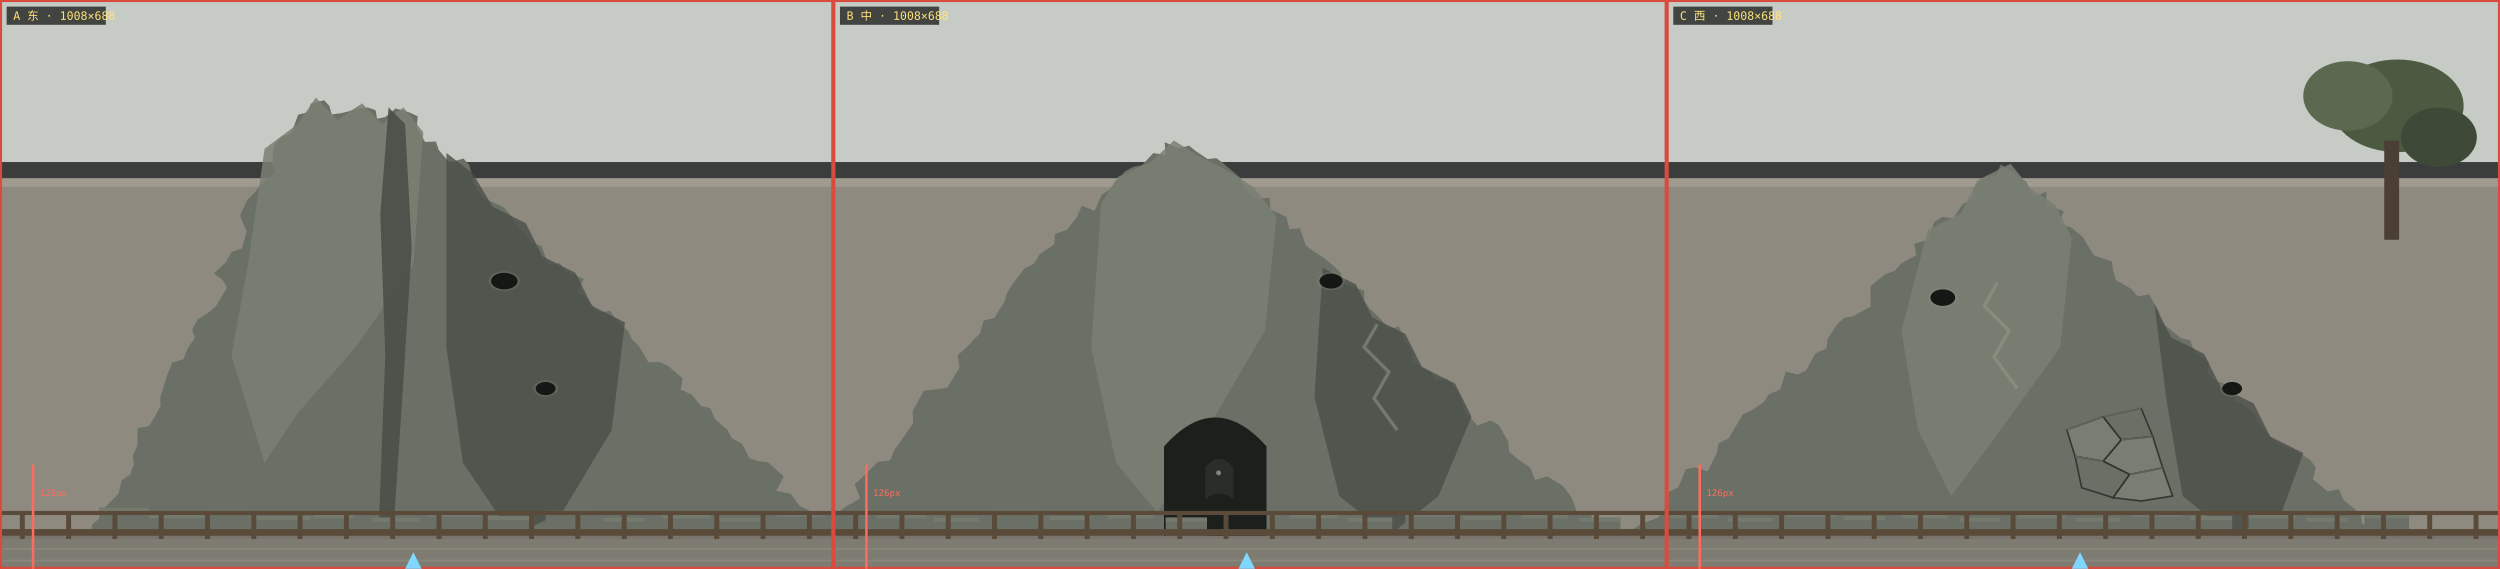
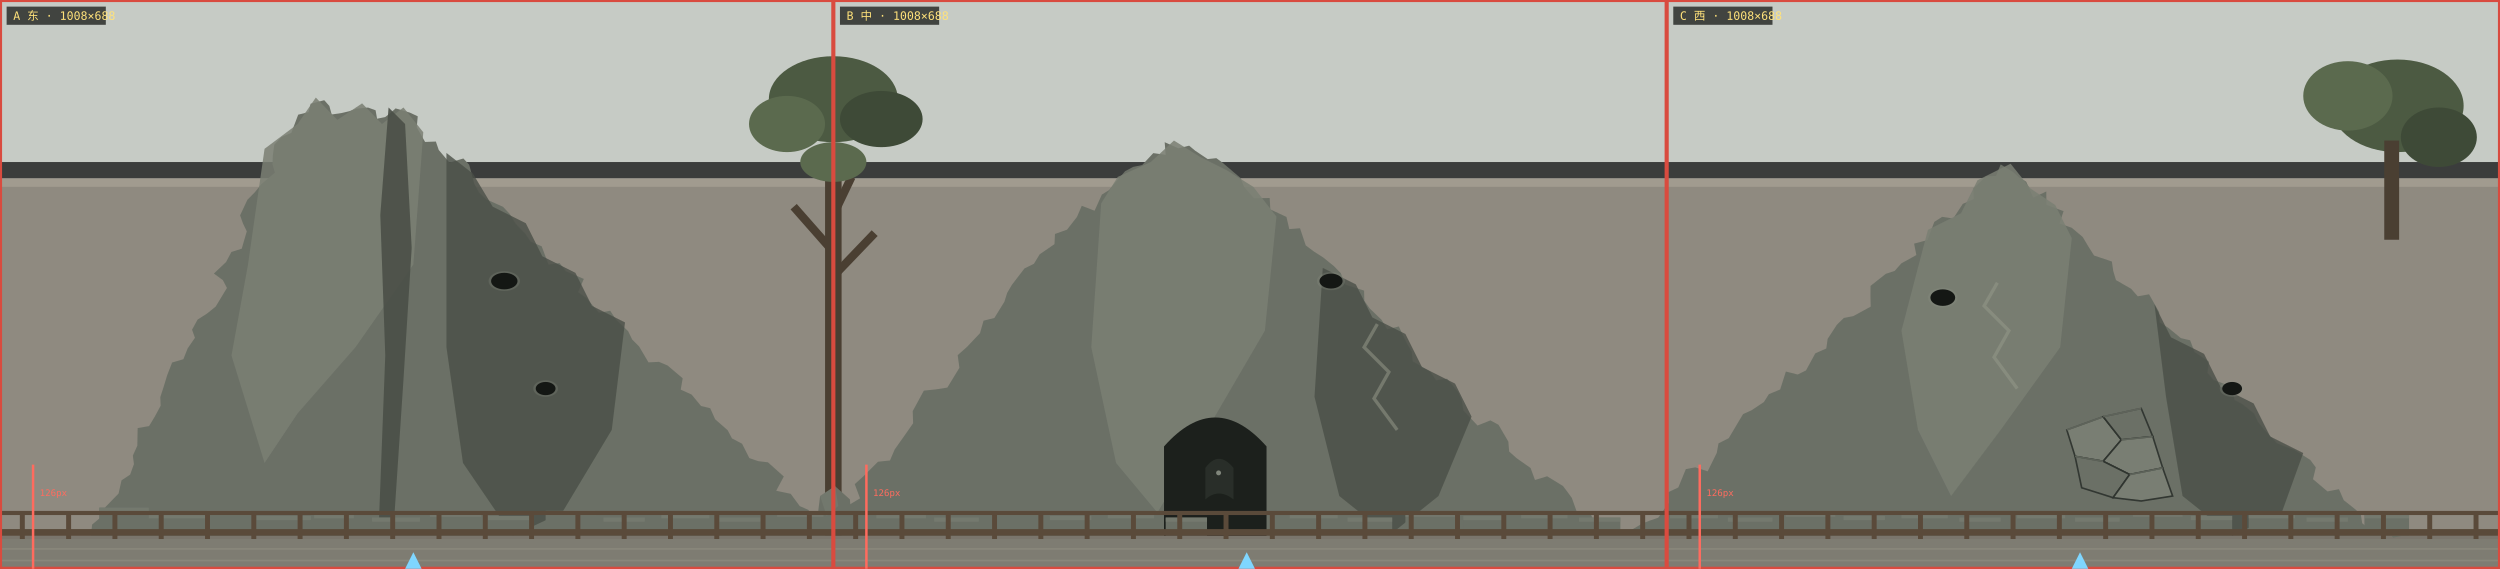
<svg xmlns="http://www.w3.org/2000/svg" width="3024" height="688" viewBox="0 0 3024 688">
  <rect width="3024" height="688" fill="#c6cbc5" />
  <rect x="0" y="196" width="3024" height="20" fill="#3b3d3c" />
  <rect x="0" y="216" width="3024" height="472" fill="#8f8a80" />
  <rect x="0" y="216" width="3024" height="10" fill="#a8a296" opacity=".7" />
  <rect x="0" y="640" width="3024" height="14" fill="#7a756c" />
  <ellipse cx="2900" cy="128" rx="80" ry="56" fill="#4c5a42" />
  <ellipse cx="2840" cy="116" rx="54" ry="42" fill="#5b6a4e" />
  <ellipse cx="2950" cy="166" rx="46" ry="36" fill="#3e4a37" />
  <rect x="2884" y="170" width="18" height="120" fill="#4a3f32" />
  <path d="M110.0,648.0 L111.4,634.5 L122.7,625.1 L127.7,613.1 L143.4,597.0 L147.0,581.0 L157.4,574.1 L162.0,561.4 L160.7,551.1 L166.1,539.1 L166.5,517.8 L180.3,515.4 L187.3,503.8 L194.3,490.8 L193.9,480.3 L197.7,468.7 L202.2,453.9 L208.2,438.5 L221.8,434.5 L227.0,421.4 L235.8,408.6 L232.3,398.8 L239.0,386.6 L250.4,379.3 L260.9,370.8 L274.5,348.3 L269.6,338.9 L258.7,330.9 L273.4,317.0 L279.9,304.8 L292.4,300.8 L298.5,279.8 L293.9,270.3 L290.4,260.5 L299.3,241.6 L308.2,232.6 L316.3,222.6 L332.5,208.8 L329.6,198.8 L330.0,188.1 L331.8,174.9 L340.5,165.7 L352.4,160.7 L360.7,138.7 L373.3,135.6 L375.8,125.5 L392.2,121.2 L398.4,128.2 L401.2,138.5 L413.3,136.7 L422.6,134.5 L431.4,131.4 L445.2,130.1 L454.3,133.4 L456.1,143.6 L465.9,141.6 L472.4,136.6 L478.5,131.1 L495.7,136.2 L505.3,140.7 L504.1,154.0 L514.2,171.7 L527.2,171.2 L530.7,181.4 L543.7,196.7 L560.5,191.7 L567.5,199.2 L573.8,222.5 L579.4,232.8 L588.1,241.1 L608.4,250.1 L616.6,258.8 L623.4,270.3 L635.5,282.8 L641.7,292.2 L655.2,297.9 L663.5,320.1 L676.9,318.2 L684.5,328.1 L706.2,337.4 L699.3,353.4 L709.5,360.7 L724.4,378.2 L738.1,375.9 L745.2,386.7 L759.8,400.6 L764.7,410.7 L773.0,419.0 L784.4,438.3 L797.1,437.7 L807.5,442.1 L825.8,457.6 L823.4,471.3 L836.5,477.2 L848.0,491.1 L859.1,493.8 L865.0,507.1 L880.2,520.4 L885.4,530.3 L897.6,536.7 L906.4,554.1 L917.1,557.8 L928.9,559.2 L948.1,576.4 L938.9,593.6 L956.4,597.3 L967.4,612.2 L977.7,616.7 L985.3,626.4 L1001.3,619.5 L1012.8,620.6 L1020.5,614.6 L1040.3,602.8 L1033.9,585.6 L1044.1,576.4 L1062.0,558.5 L1076.5,557.0 L1082.2,543.7 L1096.6,523.3 L1104.5,512.0 L1104.0,497.3 L1117.5,472.5 L1132.0,471.0 L1145.9,468.8 L1160.5,444.9 L1158.4,429.6 L1169.7,419.6 L1185.4,403.0 L1189.7,387.9 L1202.8,384.6 L1214.9,365.0 L1218.3,354.2 L1224.0,344.5 L1239.2,324.7 L1250.6,319.1 L1257.6,307.6 L1275.5,295.3 L1276.1,283.0 L1290.7,277.8 L1302.7,262.4 L1308.5,248.9 L1324.0,254.9 L1332.8,235.4 L1341.7,229.8 L1347.7,222.5 L1360.9,207.1 L1370.6,201.9 L1381.6,199.6 L1395.0,185.2 L1410.0,187.3 L1408.8,172.0 L1425.3,179.4 L1438.4,176.2 L1445.7,182.3 L1460.8,192.4 L1471.3,191.3 L1478.7,196.7 L1493.2,209.1 L1500.5,215.2 L1504.8,226.1 L1516.8,239.8 L1535.8,239.5 L1536.6,253.3 L1556.1,262.4 L1559.5,277.1 L1572.5,276.1 L1579.4,296.8 L1589.4,304.3 L1600.4,311.3 L1613.5,321.9 L1621.8,330.4 L1627.4,344.3 L1650.0,351.5 L1650.3,363.8 L1656.8,373.1 L1671.1,386.8 L1677.8,398.3 L1692.0,394.9 L1701.9,415.6 L1707.6,425.2 L1708.8,437.1 L1729.9,449.3 L1737.0,460.0 L1750.4,458.1 L1764.0,474.5 L1768.3,484.9 L1770.1,496.4 L1787.2,514.7 L1802.8,508.5 L1812.6,513.8 L1824.5,534.2 L1825.5,546.2 L1834.5,554.2 L1851.4,566.1 L1856.7,580.6 L1871.4,576.1 L1890.5,587.8 L1896.0,595.0 L1901.3,602.3 L1908.4,622.2 L1922.8,618.4 L1928.5,632.1 L1949.1,641.3 L1958.8,644.9 L1969.3,643.4 L1986.7,633.1 L1996.2,629.5 L2005.8,626.2 L2018.5,608.2 L2018.1,595.3 L2030.1,589.6 L2039.2,567.4 L2050.6,565.3 L2065.6,570.1 L2076.6,547.8 L2078.7,536.3 L2091.1,530.0 L2101.6,512.3 L2108.4,500.9 L2118.6,496.3 L2133.6,486.3 L2139.6,476.8 L2153.3,471.1 L2160.2,449.4 L2174.5,453.0 L2184.5,448.1 L2195.8,427.4 L2209.1,421.5 L2210.7,409.9 L2221.9,392.8 L2230.3,384.6 L2241.7,382.4 L2262.8,370.9 L2262.5,358.3 L2262.6,345.8 L2281.1,331.2 L2291.8,327.7 L2299.8,318.6 L2318.0,308.5 L2315.3,294.7 L2331.6,290.3 L2339.7,268.4 L2349.2,262.3 L2362.6,264.3 L2374.2,246.6 L2387.5,240.8 L2387.0,228.0 L2402.2,213.3 L2414.4,212.8 L2420.0,198.9 L2434.9,208.0 L2442.1,214.5 L2450.9,219.8 L2459.4,239.1 L2475.2,231.6 L2475.3,247.8 L2496.1,255.4 L2491.1,270.4 L2506.0,275.5 L2519.2,286.6 L2526.0,298.0 L2533.0,309.1 L2554.5,316.3 L2556.2,327.9 L2559.5,338.8 L2577.8,349.3 L2585.8,358.4 L2599.5,356.0 L2611.7,377.6 L2612.3,389.9 L2623.3,396.9 L2638.0,409.0 L2649.2,411.6 L2654.6,425.9 L2672.0,437.5 L2670.1,451.0 L2677.6,459.7 L2698.9,467.3 L2703.0,483.9 L2712.9,489.2 L2726.5,500.3 L2731.3,510.4 L2738.4,519.3 L2754.4,536.2 L2764.8,540.4 L2775.4,544.3 L2794.5,556.3 L2801.2,565.4 L2797.8,579.6 L2815.3,594.4 L2829.2,591.7 L2835.0,605.0 L2849.5,616.5 L2855.8,623.1 L2857.3,632.9 L2874.5,646.3 L2886.5,641.2 L2894.8,650.4 L2906.0,648.0 Z" fill="#6b7066" />
  <path d="M320.0,180.0 L360.0,150.0 L382.0,118.0 L408.0,145.0 L438.0,125.0 L462.0,150.0 L488.0,130.0 L512.0,160.0 L500.0,320.0 L430.0,420.0 L360.0,500.0 L320.0,560.0 L280.0,430.0 L300.0,320.0 Z" fill="#7a7f73" opacity="0.85" />
  <path d="M540.0,185.0 L572.0,210.0 L596.0,250.0 L636.0,270.0 L656.0,310.0 L696.0,330.0 L716.0,370.0 L756.0,390.0 L740.0,520.0 L680.0,620.0 L620.0,648.0 L560.0,560.0 L540.0,420.0 Z" fill="#4a4f47" opacity="0.8" />
  <path d="M1332.0,246.0 L1352.0,214.0 L1392.0,196.0 L1420.0,170.0 L1452.0,190.0 L1484.0,206.0 L1516.0,226.0 L1544.0,262.0 L1530.0,400.0 L1460.0,520.0 L1400.0,620.0 L1350.0,560.0 L1320.0,420.0 Z" fill="#7a7f73" opacity="0.85" />
  <path d="M1600.0,324.0 L1640.0,344.0 L1660.0,384.0 L1700.0,404.0 L1720.0,444.0 L1760.0,464.0 L1780.0,504.0 L1740.0,600.0 L1680.0,648.0 L1620.0,600.0 L1590.0,480.0 Z" fill="#4a4f47" opacity="0.8" />
  <path d="M2332.0,278.0 L2372.0,258.0 L2392.0,218.0 L2432.0,198.0 L2456.0,228.0 L2486.0,248.0 L2506.0,288.0 L2492.0,420.0 L2420.0,520.0 L2360.0,600.0 L2320.0,520.0 L2300.0,400.0 Z" fill="#7a7f73" opacity="0.85" />
  <path d="M2606.0,368.0 L2626.0,408.0 L2666.0,428.0 L2686.0,468.0 L2726.0,488.0 L2746.0,528.0 L2786.0,548.0 L2760.0,620.0 L2700.0,648.0 L2640.0,600.0 L2620.0,480.0 Z" fill="#4a4f47" opacity="0.8" />
  <path d="M470.0,130.0 L490.0,150.0 L498.0,300.0 L488.0,460.0 L476.0,640.0 L458.0,640.0 L466.0,430.0 L460.0,260.0 Z" fill="#4a4f47" opacity="0.9" />
  <path d="M1408 648 L1408 540 Q1470 470 1532 540 L1532 648 Z" fill="#1c201c" />
  <path d="M1458 566 Q1474 544 1492 566 L1492 604 Q1474 590 1458 604 Z" fill="#2a302a" opacity=".9" />
  <circle cx="1474" cy="572" r="3" fill="#c9cec0" opacity=".55" />
  <path d="M2500.0,520.0 L2544.0,504.0 L2566.0,532.0 L2544.0,558.0 L2510.0,552.0 Z" fill="#7a7f73" stroke="#2f342f" stroke-width="2" opacity="0.95" />
  <path d="M2500 520 L2544 504" stroke="#8a8f82" stroke-width="2" opacity=".5" />
  <path d="M2544.0,504.0 L2590.0,494.0 L2604.0,528.0 L2566.0,532.0 Z" fill="#6b7066" stroke="#2f342f" stroke-width="2" opacity="0.95" />
  <path d="M2544 504 L2590 494" stroke="#8a8f82" stroke-width="2" opacity=".5" />
  <path d="M2566.0,532.0 L2604.0,528.0 L2616.0,566.0 L2576.0,574.0 L2544.0,558.0 Z" fill="#7a7f73" stroke="#2f342f" stroke-width="2" opacity="0.95" />
  <path d="M2566 532 L2604 528" stroke="#8a8f82" stroke-width="2" opacity=".5" />
  <path d="M2510.0,552.0 L2544.0,558.0 L2576.0,574.0 L2556.0,602.0 L2518.0,590.0 Z" fill="#6b7066" stroke="#2f342f" stroke-width="2" opacity="0.95" />
  <path d="M2510 552 L2544 558" stroke="#8a8f82" stroke-width="2" opacity=".5" />
  <path d="M2576.0,574.0 L2616.0,566.0 L2628.0,600.0 L2590.0,606.0 L2556.0,602.0 Z" fill="#7a7f73" stroke="#2f342f" stroke-width="2" opacity="0.95" />
  <path d="M2576 574 L2616 566" stroke="#8a8f82" stroke-width="2" opacity=".5" />
  <ellipse cx="610" cy="340" rx="19" ry="12" fill="#8a8f82" opacity=".25" />
  <ellipse cx="610" cy="340" rx="16" ry="10" fill="#141714" />
  <ellipse cx="660" cy="470" rx="15" ry="10" fill="#8a8f82" opacity=".25" />
  <ellipse cx="660" cy="470" rx="12" ry="8" fill="#141714" />
  <ellipse cx="1610" cy="340" rx="17" ry="11" fill="#8a8f82" opacity=".25" />
  <ellipse cx="1610" cy="340" rx="14" ry="9" fill="#141714" />
  <ellipse cx="2350" cy="360" rx="18" ry="12" fill="#8a8f82" opacity=".25" />
  <ellipse cx="2350" cy="360" rx="15" ry="10" fill="#141714" />
  <ellipse cx="2700" cy="470" rx="15" ry="10" fill="#8a8f82" opacity=".25" />
  <ellipse cx="2700" cy="470" rx="12" ry="8" fill="#141714" />
  <path d="M1690 520 L1662 482 L1680 450 L1650 420 L1666 392" stroke="#9a9d8e" stroke-width="4" fill="none" opacity=".5" />
  <path d="M2440 470 L2412 432 L2430 400 L2400 370 L2416 342" stroke="#9a9d8e" stroke-width="4" fill="none" opacity=".45" />
+   <rect x="998" y="176" width="20" height="472" fill="#4a3f32" />
+   <path d="M1004 300 L960 250 M1012 330 L1058 282 M1008 260 L1030 214" stroke="#4a3f32" stroke-width="10" fill="none" />
+   <ellipse cx="1008" cy="120" rx="78" ry="52" fill="#4c5a42" />
+   <ellipse cx="952" cy="150" rx="46" ry="34" fill="#5b6a4e" />
+   <ellipse cx="1066" cy="144" rx="50" ry="34" fill="#3e4a37" />
+   <ellipse cx="1008" cy="196" rx="40" ry="24" fill="#5b6a4e" />
+   <path d="M986.0,648.0 L992.0,600.0 L1010.0,588.0 L1028.0,604.0 L1032.0,648.0 Z" fill="#6b7066" />
+   <path d="M992.0,600.0 L1010.0,588.0 L1014.0,612.0 L1000.0,624.0 Z" fill="#7a7f73" opacity="0.5" />
  <rect x="120" y="614" width="60" height="34" fill="#6b7066" />
  <rect x="120" y="614" width="60" height="5" fill="#7a7f73" opacity=".6" />
  <rect x="180" y="622" width="70" height="26" fill="#6b7066" />
  <rect x="180" y="622" width="70" height="5" fill="#7a7f73" opacity=".6" />
  <rect x="250" y="618" width="54" height="30" fill="#6b7066" />
  <rect x="250" y="618" width="54" height="5" fill="#7a7f73" opacity=".6" />
  <rect x="310" y="624" width="66" height="24" fill="#6b7066" />
  <rect x="310" y="624" width="66" height="5" fill="#7a7f73" opacity=".6" />
  <rect x="380" y="622" width="48" height="26" fill="#6b7066" />
  <rect x="380" y="622" width="48" height="5" fill="#7a7f73" opacity=".6" />
  <rect x="450" y="626" width="58" height="22" fill="#6b7066" />
  <rect x="450" y="626" width="58" height="5" fill="#7a7f73" opacity=".6" />
  <rect x="520" y="620" width="62" height="28" fill="#6b7066" />
  <rect x="520" y="620" width="62" height="5" fill="#7a7f73" opacity=".6" />
  <rect x="590" y="624" width="54" height="24" fill="#6b7066" />
  <rect x="590" y="624" width="54" height="5" fill="#7a7f73" opacity=".6" />
  <rect x="660" y="618" width="60" height="30" fill="#6b7066" />
  <rect x="660" y="618" width="60" height="5" fill="#7a7f73" opacity=".6" />
  <rect x="730" y="626" width="50" height="22" fill="#6b7066" />
  <rect x="730" y="626" width="50" height="5" fill="#7a7f73" opacity=".6" />
  <rect x="800" y="622" width="58" height="26" fill="#6b7066" />
  <rect x="800" y="622" width="58" height="5" fill="#7a7f73" opacity=".6" />
  <rect x="870" y="626" width="50" height="22" fill="#6b7066" />
  <rect x="870" y="626" width="50" height="5" fill="#7a7f73" opacity=".6" />
  <rect x="940" y="620" width="56" height="28" fill="#6b7066" />
  <rect x="940" y="620" width="56" height="5" fill="#7a7f73" opacity=".6" />
  <rect x="1060" y="622" width="60" height="26" fill="#6b7066" />
  <rect x="1060" y="622" width="60" height="5" fill="#7a7f73" opacity=".6" />
  <rect x="1130" y="626" width="54" height="22" fill="#6b7066" />
  <rect x="1130" y="626" width="54" height="5" fill="#7a7f73" opacity=".6" />
  <rect x="1200" y="618" width="58" height="30" fill="#6b7066" />
  <rect x="1200" y="618" width="58" height="5" fill="#7a7f73" opacity=".6" />
  <rect x="1270" y="624" width="50" height="24" fill="#6b7066" />
  <rect x="1270" y="624" width="50" height="5" fill="#7a7f73" opacity=".6" />
  <rect x="1340" y="622" width="56" height="26" fill="#6b7066" />
  <rect x="1340" y="622" width="56" height="5" fill="#7a7f73" opacity=".6" />
  <rect x="1410" y="626" width="50" height="22" fill="#6b7066" />
  <rect x="1410" y="626" width="50" height="5" fill="#7a7f73" opacity=".6" />
  <rect x="1560" y="622" width="58" height="26" fill="#6b7066" />
  <rect x="1560" y="622" width="58" height="5" fill="#7a7f73" opacity=".6" />
  <rect x="1630" y="626" width="54" height="22" fill="#6b7066" />
  <rect x="1630" y="626" width="54" height="5" fill="#7a7f73" opacity=".6" />
  <rect x="1700" y="620" width="60" height="28" fill="#6b7066" />
  <rect x="1700" y="620" width="60" height="5" fill="#7a7f73" opacity=".6" />
  <rect x="1770" y="624" width="50" height="24" fill="#6b7066" />
  <rect x="1770" y="624" width="50" height="5" fill="#7a7f73" opacity=".6" />
  <rect x="1840" y="622" width="56" height="26" fill="#6b7066" />
  <rect x="1840" y="622" width="56" height="5" fill="#7a7f73" opacity=".6" />
  <rect x="1910" y="626" width="50" height="22" fill="#6b7066" />
  <rect x="1910" y="626" width="50" height="5" fill="#7a7f73" opacity=".6" />
  <rect x="2020" y="622" width="58" height="26" fill="#6b7066" />
  <rect x="2020" y="622" width="58" height="5" fill="#7a7f73" opacity=".6" />
  <rect x="2090" y="626" width="54" height="22" fill="#6b7066" />
  <rect x="2090" y="626" width="54" height="5" fill="#7a7f73" opacity=".6" />
  <rect x="2160" y="620" width="60" height="28" fill="#6b7066" />
  <rect x="2160" y="620" width="60" height="5" fill="#7a7f73" opacity=".6" />
  <rect x="2230" y="624" width="50" height="24" fill="#6b7066" />
  <rect x="2230" y="624" width="50" height="5" fill="#7a7f73" opacity=".6" />
  <rect x="2300" y="622" width="56" height="26" fill="#6b7066" />
  <rect x="2300" y="622" width="56" height="5" fill="#7a7f73" opacity=".6" />
  <rect x="2370" y="626" width="50" height="22" fill="#6b7066" />
  <rect x="2370" y="626" width="50" height="5" fill="#7a7f73" opacity=".6" />
  <rect x="2440" y="622" width="58" height="26" fill="#6b7066" />
  <rect x="2440" y="622" width="58" height="5" fill="#7a7f73" opacity=".6" />
  <rect x="2510" y="626" width="54" height="22" fill="#6b7066" />
  <rect x="2510" y="626" width="54" height="5" fill="#7a7f73" opacity=".6" />
  <rect x="2580" y="620" width="60" height="28" fill="#6b7066" />
  <rect x="2580" y="620" width="60" height="5" fill="#7a7f73" opacity=".6" />
  <rect x="2650" y="624" width="50" height="24" fill="#6b7066" />
  <rect x="2650" y="624" width="50" height="5" fill="#7a7f73" opacity=".6" />
  <rect x="2720" y="622" width="56" height="26" fill="#6b7066" />
  <rect x="2720" y="622" width="56" height="5" fill="#7a7f73" opacity=".6" />
  <rect x="2790" y="626" width="50" height="22" fill="#6b7066" />
  <rect x="2790" y="626" width="50" height="5" fill="#7a7f73" opacity=".6" />
  <rect x="2860" y="622" width="54" height="26" fill="#6b7066" />
  <rect x="2860" y="622" width="54" height="5" fill="#7a7f73" opacity=".6" />
  <rect x="0" y="640" width="3024" height="8" fill="#5a4a3a" />
  <rect x="24" y="620" width="6" height="34" fill="#5a4a3a" />
  <rect x="80" y="620" width="6" height="34" fill="#5a4a3a" />
  <rect x="136" y="620" width="6" height="34" fill="#5a4a3a" />
  <rect x="192" y="620" width="6" height="34" fill="#5a4a3a" />
  <rect x="248" y="620" width="6" height="34" fill="#5a4a3a" />
  <rect x="304" y="620" width="6" height="34" fill="#5a4a3a" />
  <rect x="360" y="620" width="6" height="34" fill="#5a4a3a" />
  <rect x="416" y="620" width="6" height="34" fill="#5a4a3a" />
  <rect x="472" y="620" width="6" height="34" fill="#5a4a3a" />
  <rect x="528" y="620" width="6" height="34" fill="#5a4a3a" />
  <rect x="584" y="620" width="6" height="34" fill="#5a4a3a" />
  <rect x="640" y="620" width="6" height="34" fill="#5a4a3a" />
  <rect x="696" y="620" width="6" height="34" fill="#5a4a3a" />
  <rect x="752" y="620" width="6" height="34" fill="#5a4a3a" />
  <rect x="808" y="620" width="6" height="34" fill="#5a4a3a" />
  <rect x="864" y="620" width="6" height="34" fill="#5a4a3a" />
  <rect x="920" y="620" width="6" height="34" fill="#5a4a3a" />
  <rect x="976" y="620" width="6" height="34" fill="#5a4a3a" />
  <rect x="1032" y="620" width="6" height="34" fill="#5a4a3a" />
  <rect x="1088" y="620" width="6" height="34" fill="#5a4a3a" />
  <rect x="1144" y="620" width="6" height="34" fill="#5a4a3a" />
  <rect x="1200" y="620" width="6" height="34" fill="#5a4a3a" />
  <rect x="1256" y="620" width="6" height="34" fill="#5a4a3a" />
  <rect x="1312" y="620" width="6" height="34" fill="#5a4a3a" />
  <rect x="1368" y="620" width="6" height="34" fill="#5a4a3a" />
  <rect x="1424" y="620" width="6" height="34" fill="#5a4a3a" />
  <rect x="1480" y="620" width="6" height="34" fill="#5a4a3a" />
  <rect x="1536" y="620" width="6" height="34" fill="#5a4a3a" />
  <rect x="1592" y="620" width="6" height="34" fill="#5a4a3a" />
  <rect x="1648" y="620" width="6" height="34" fill="#5a4a3a" />
  <rect x="1704" y="620" width="6" height="34" fill="#5a4a3a" />
  <rect x="1760" y="620" width="6" height="34" fill="#5a4a3a" />
  <rect x="1816" y="620" width="6" height="34" fill="#5a4a3a" />
  <rect x="1872" y="620" width="6" height="34" fill="#5a4a3a" />
  <rect x="1928" y="620" width="6" height="34" fill="#5a4a3a" />
  <rect x="1984" y="620" width="6" height="34" fill="#5a4a3a" />
  <rect x="2040" y="620" width="6" height="34" fill="#5a4a3a" />
  <rect x="2096" y="620" width="6" height="34" fill="#5a4a3a" />
  <rect x="2152" y="620" width="6" height="34" fill="#5a4a3a" />
  <rect x="2208" y="620" width="6" height="34" fill="#5a4a3a" />
  <rect x="2264" y="620" width="6" height="34" fill="#5a4a3a" />
  <rect x="2320" y="620" width="6" height="34" fill="#5a4a3a" />
  <rect x="2376" y="620" width="6" height="34" fill="#5a4a3a" />
  <rect x="2432" y="620" width="6" height="34" fill="#5a4a3a" />
  <rect x="2488" y="620" width="6" height="34" fill="#5a4a3a" />
  <rect x="2544" y="620" width="6" height="34" fill="#5a4a3a" />
  <rect x="2600" y="620" width="6" height="34" fill="#5a4a3a" />
  <rect x="2656" y="620" width="6" height="34" fill="#5a4a3a" />
  <rect x="2712" y="620" width="6" height="34" fill="#5a4a3a" />
  <rect x="2768" y="620" width="6" height="34" fill="#5a4a3a" />
  <rect x="2824" y="620" width="6" height="34" fill="#5a4a3a" />
  <rect x="2880" y="620" width="6" height="34" fill="#5a4a3a" />
  <rect x="2936" y="620" width="6" height="34" fill="#5a4a3a" />
  <rect x="2992" y="620" width="6" height="34" fill="#5a4a3a" />
  <rect x="0" y="618" width="3024" height="5" fill="#5a4a3a" />
  <rect x="0" y="652" width="3024" height="36" fill="#7e7c72" />
  <path d="M0 664 H3024 M0 678 H3024" stroke="#949184" stroke-width="2" opacity=".5" />
  <rect width="3024" height="688" fill="none" />
  <rect x="1" y="1" width="1006" height="686" fill="none" stroke="#d94b3f" stroke-width="3" />
  <rect x="8" y="8" width="120" height="22" fill="#141714" opacity=".75" />
  <text x="16" y="24" font-family="monospace" font-size="14" fill="#ffe27a">A 东 · 1008×688</text>
  <line x1="40" y1="688" x2="40" y2="562" stroke="#ff6b5e" stroke-width="3" />
  <text x="48" y="600" font-family="monospace" font-size="11" fill="#ff6b5e">126px</text>
  <polygon points="490,688 510,688 500,668" fill="#7fd6ff" />
  <rect x="1009" y="1" width="1006" height="686" fill="none" stroke="#d94b3f" stroke-width="3" />
  <rect x="1016" y="8" width="120" height="22" fill="#141714" opacity=".75" />
  <text x="1024" y="24" font-family="monospace" font-size="14" fill="#ffe27a">B 中 · 1008×688</text>
  <line x1="1048" y1="688" x2="1048" y2="562" stroke="#ff6b5e" stroke-width="3" />
  <text x="1056" y="600" font-family="monospace" font-size="11" fill="#ff6b5e">126px</text>
  <polygon points="1498,688 1518,688 1508,668" fill="#7fd6ff" />
  <rect x="2017" y="1" width="1006" height="686" fill="none" stroke="#d94b3f" stroke-width="3" />
  <rect x="2024" y="8" width="120" height="22" fill="#141714" opacity=".75" />
  <text x="2032" y="24" font-family="monospace" font-size="14" fill="#ffe27a">C 西 · 1008×688</text>
  <line x1="2056" y1="688" x2="2056" y2="562" stroke="#ff6b5e" stroke-width="3" />
  <text x="2064" y="600" font-family="monospace" font-size="11" fill="#ff6b5e">126px</text>
  <polygon points="2506,688 2526,688 2516,668" fill="#7fd6ff" />
</svg>
